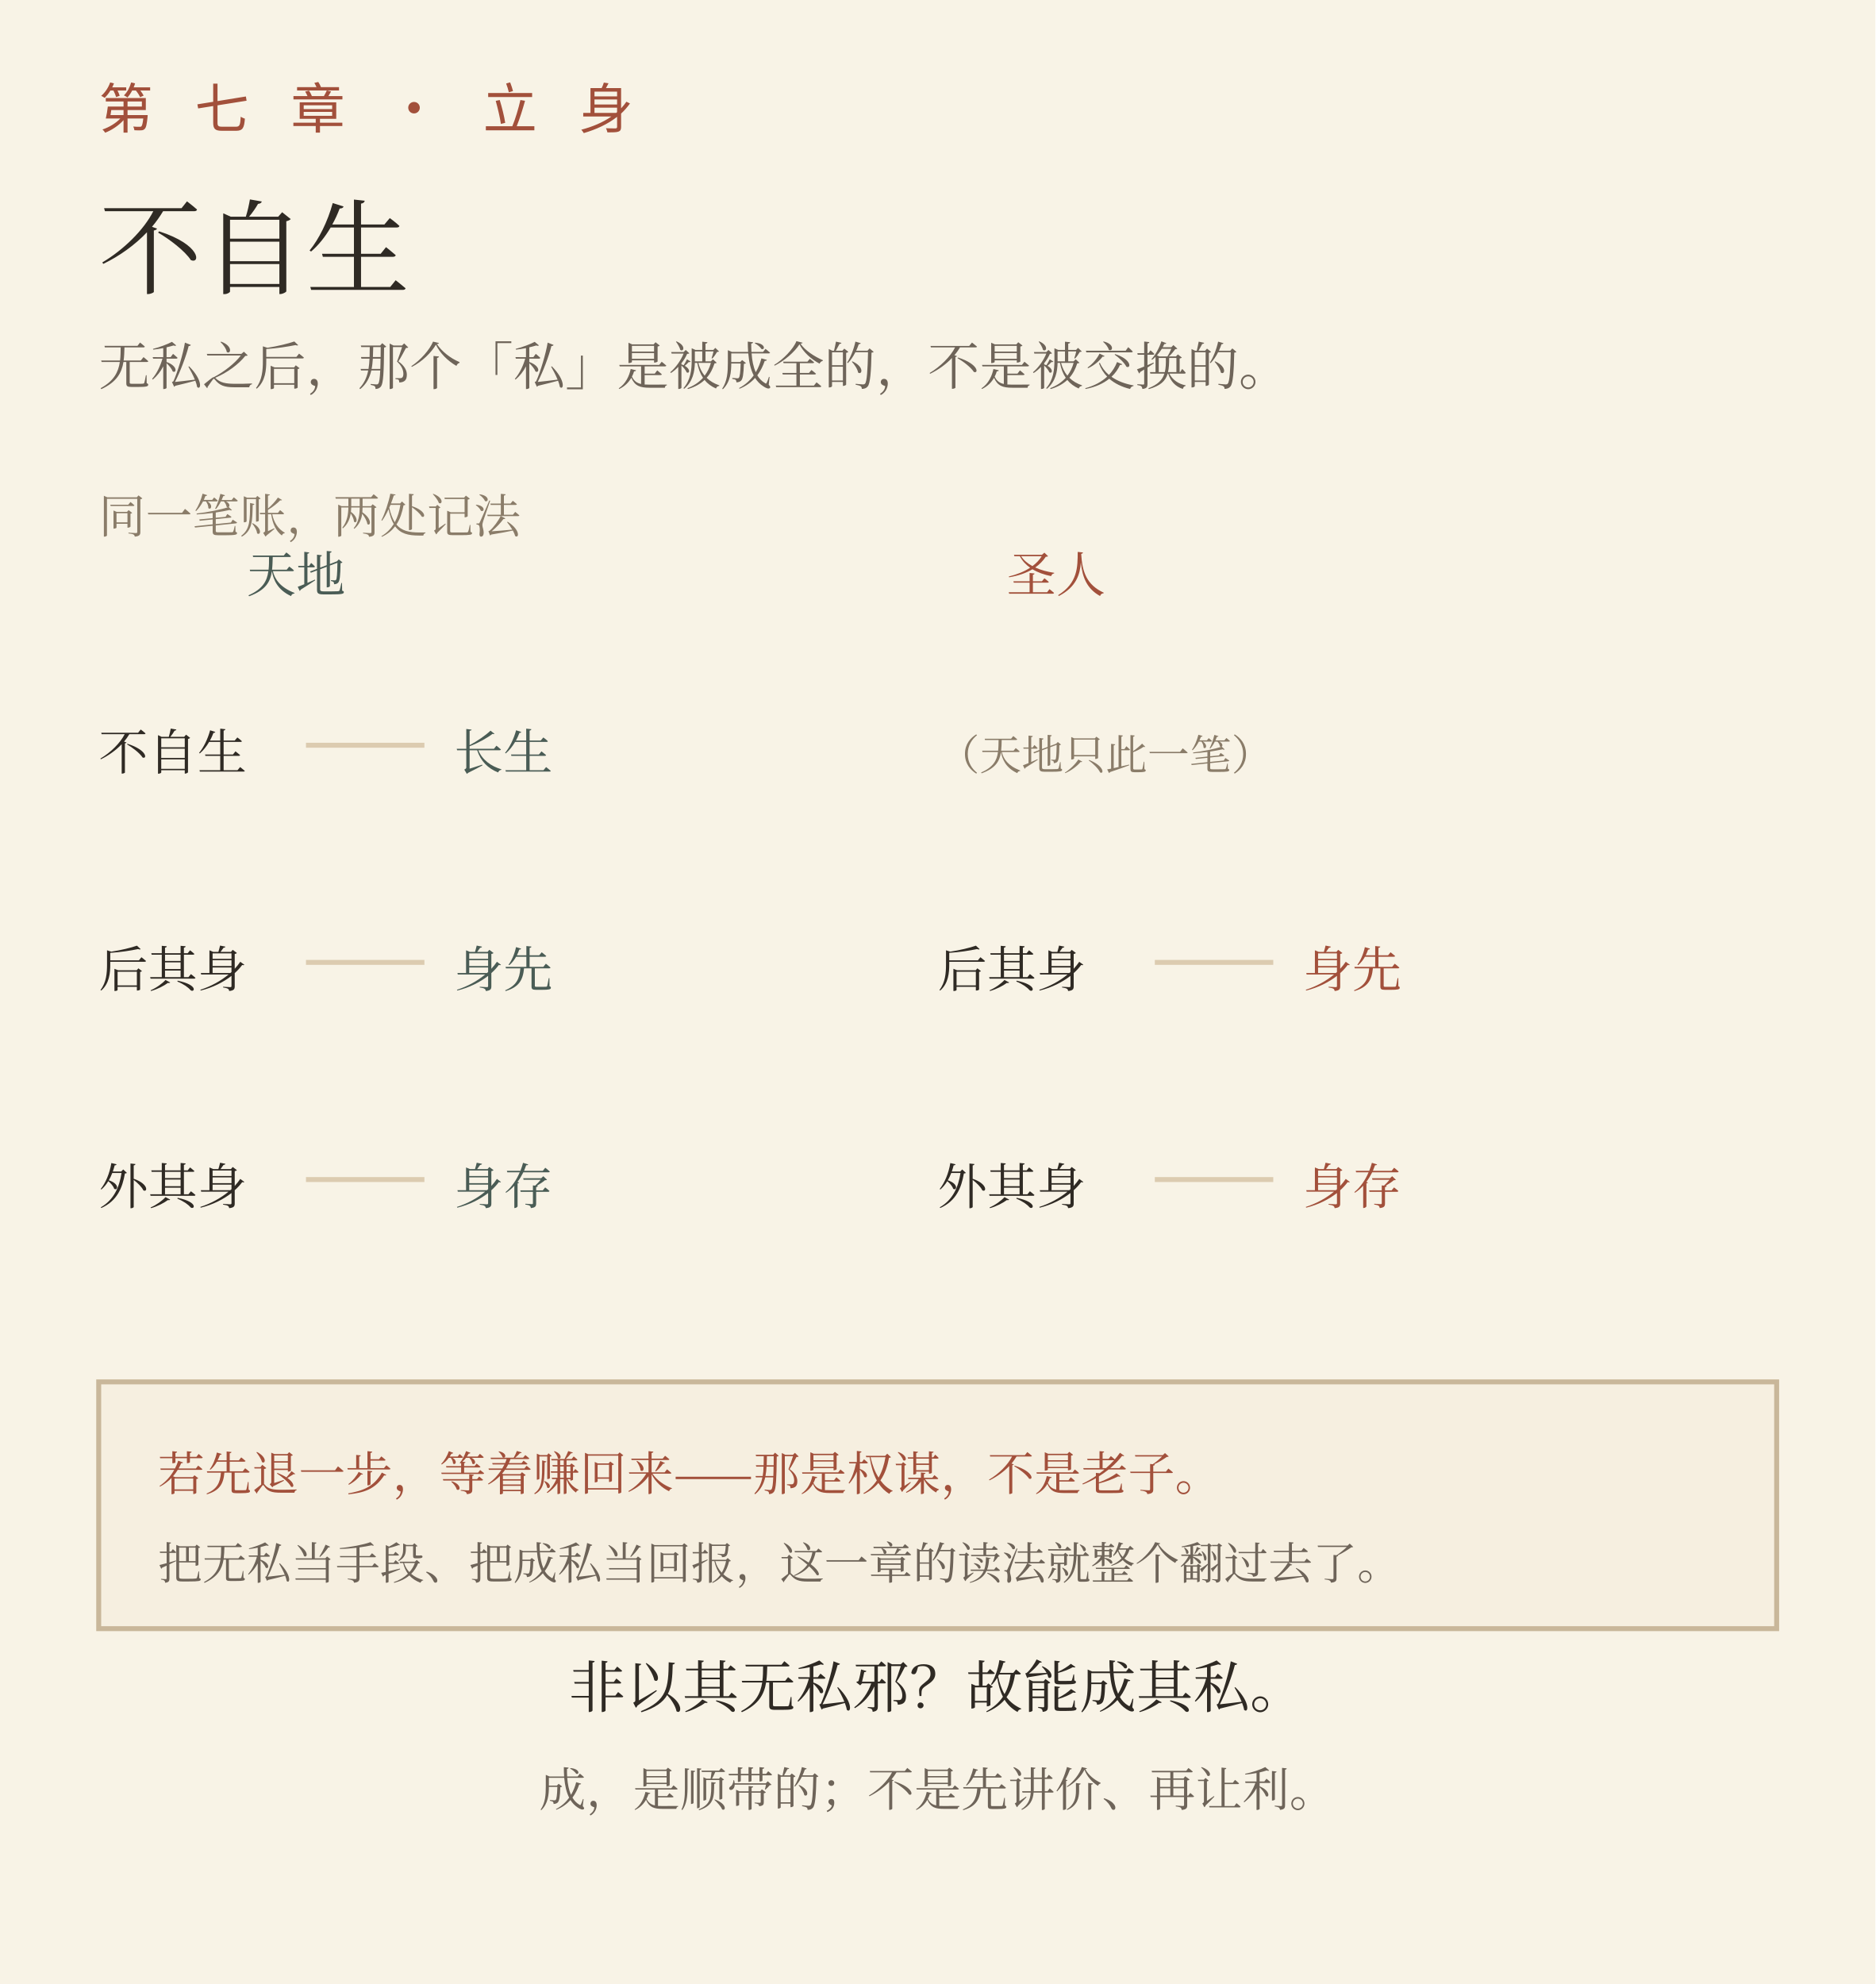
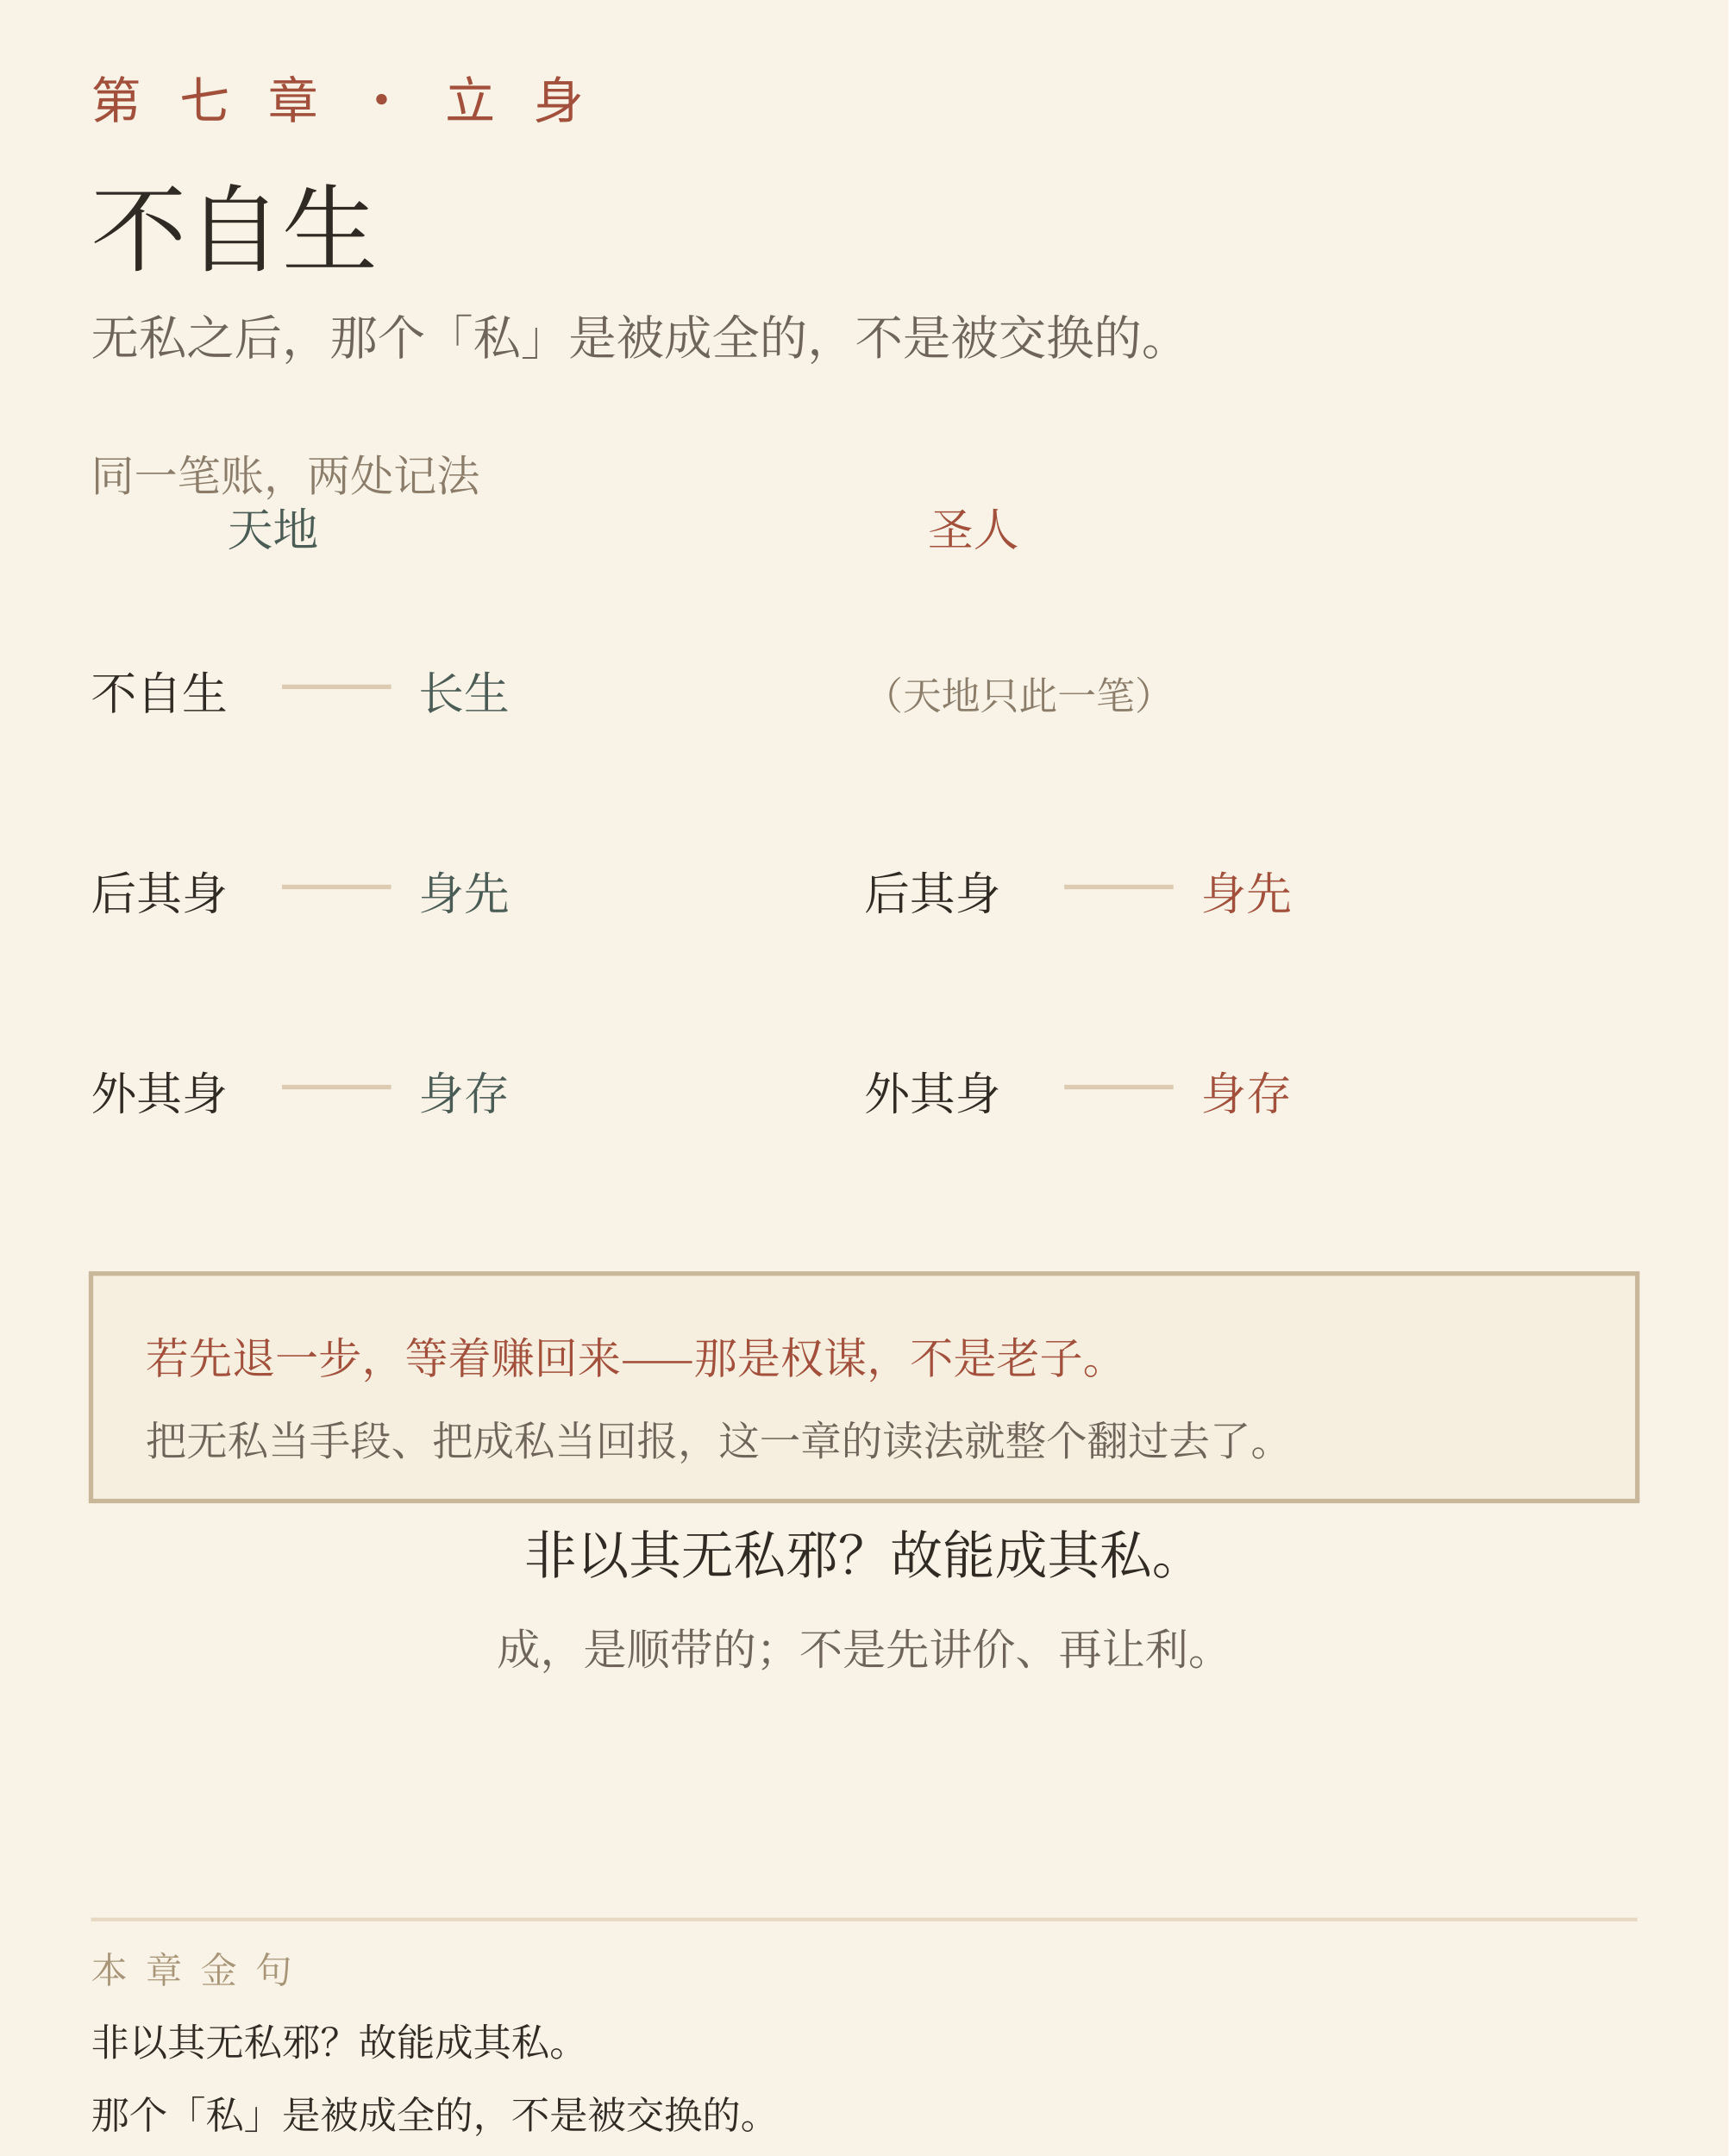
- <svg xmlns="http://www.w3.org/2000/svg" viewBox="0 0 380 402" role="img" aria-label="不自生，故能长生" font-family="'Noto Serif CJK SC','Noto Serif SC','Songti SC',serif">
+ <svg xmlns="http://www.w3.org/2000/svg" viewBox="0 0 380 474" role="img" aria-label="不自生，故能长生" font-family="'Noto Serif CJK SC','Noto Serif SC','Songti SC',serif">
  <defs>
    <marker id="arr" viewBox="0 0 10 10" refX="9" refY="5" markerWidth="6" markerHeight="6" orient="auto">
      <path d="M0 0 L10 5 L0 10 z" fill="#6E6459" />
    </marker>
    <marker id="arr2" viewBox="0 0 10 10" refX="9" refY="5" markerWidth="6" markerHeight="6" orient="auto">
      <path d="M0 0 L10 5 L0 10 z" fill="#4A5C55" />
    </marker>
    <marker id="arrL" viewBox="0 0 10 10" refX="1" refY="5" markerWidth="6" markerHeight="6" orient="auto">
      <path d="M10 0 L0 5 L10 10 z" fill="#4A5C55" />
    </marker>
    <marker id="arrS" viewBox="0 0 10 10" refX="9" refY="5" markerWidth="6" markerHeight="6" orient="auto">
      <path d="M0 0 L10 5 L0 10 z" fill="#A2503B" />
    </marker>
  </defs>
-   <rect x="0" y="0" width="380" height="402" fill="#F8F3E6" />
+   <rect x="0" y="0" width="380" height="474" fill="#F8F3E6" />
  <text x="20" y="26" font-size="11" fill="#A2503B" font-family="'Noto Sans CJK SC','Noto Sans SC',sans-serif" letter-spacing="3">第 七 章 · 立 身</text>
  <text x="20" y="58" font-size="21" fill="#2F2A24">不自生</text>
  <text x="20" y="78" font-size="10.5" fill="#6E6459">无私之后，那个「私」是被成全的，不是被交换的。</text>
  <text x="20" y="108" font-size="9.5" fill="#8A7C69">同一笔账，两处记法</text>
  <text x="60" y="120" font-size="10" fill="#4A5C55" text-anchor="middle">天地</text>
  <text x="214" y="120" font-size="10" fill="#A2503B" text-anchor="middle">圣人</text>
  <text x="20" y="156" font-size="10" fill="#2F2A24">不自生</text>
  <line x1="62" y1="151" x2="86" y2="151" stroke="#DCCBB0" stroke-width="1" />
  <text x="92" y="156" font-size="10" fill="#4A5C55">长生</text>
  <text x="190" y="156" font-size="8.5" fill="#8A7C69">（天地只此一笔）</text>
  <text x="20" y="200" font-size="10" fill="#2F2A24">后其身</text>
  <line x1="62" y1="195" x2="86" y2="195" stroke="#DCCBB0" stroke-width="1" />
  <text x="92" y="200" font-size="10" fill="#4A5C55">身先</text>
  <text x="190" y="200" font-size="10" fill="#2F2A24">后其身</text>
  <line x1="234" y1="195" x2="258" y2="195" stroke="#DCCBB0" stroke-width="1" />
  <text x="264" y="200" font-size="10" fill="#A2503B">身先</text>
  <text x="20" y="244" font-size="10" fill="#2F2A24">外其身</text>
  <line x1="62" y1="239" x2="86" y2="239" stroke="#DCCBB0" stroke-width="1" />
  <text x="92" y="244" font-size="10" fill="#4A5C55">身存</text>
  <text x="190" y="244" font-size="10" fill="#2F2A24">外其身</text>
  <line x1="234" y1="239" x2="258" y2="239" stroke="#DCCBB0" stroke-width="1" />
  <text x="264" y="244" font-size="10" fill="#A2503B">身存</text>
  <rect x="20" y="280" width="340" height="50" fill="#F6EFE0" stroke="#C9B79A" stroke-width="1.0" />
  <text x="32" y="302" font-size="9.5" fill="#A2503B">若先退一步，等着赚回来——那是权谋，不是老子。</text>
  <text x="32" y="320" font-size="9" fill="#6E6459">把无私当手段、把成私当回报，这一章的读法就整个翻过去了。</text>
  <text x="190" y="346" font-size="11.5" fill="#2F2A24" text-anchor="middle">非以其无私邪？故能成其私。</text>
  <text x="190" y="366" font-size="9.5" fill="#6E6459" text-anchor="middle">成，是顺带的；不是先讲价、再让利。</text>
+   <line x1="20" y1="422" x2="360" y2="422" stroke="#E6D8C2" stroke-width="0.8" />
+   <text x="20" y="436" font-size="8.0" fill="#A89577" letter-spacing="1">本 章 金 句</text>
+   <text x="20" y="452" font-size="8.4" fill="#2F2A24">非以其无私邪？故能成其私。</text>
+   <text x="20" y="468" font-size="8.4" fill="#2F2A24">那个「私」是被成全的，不是被交换的。</text>
</svg>
